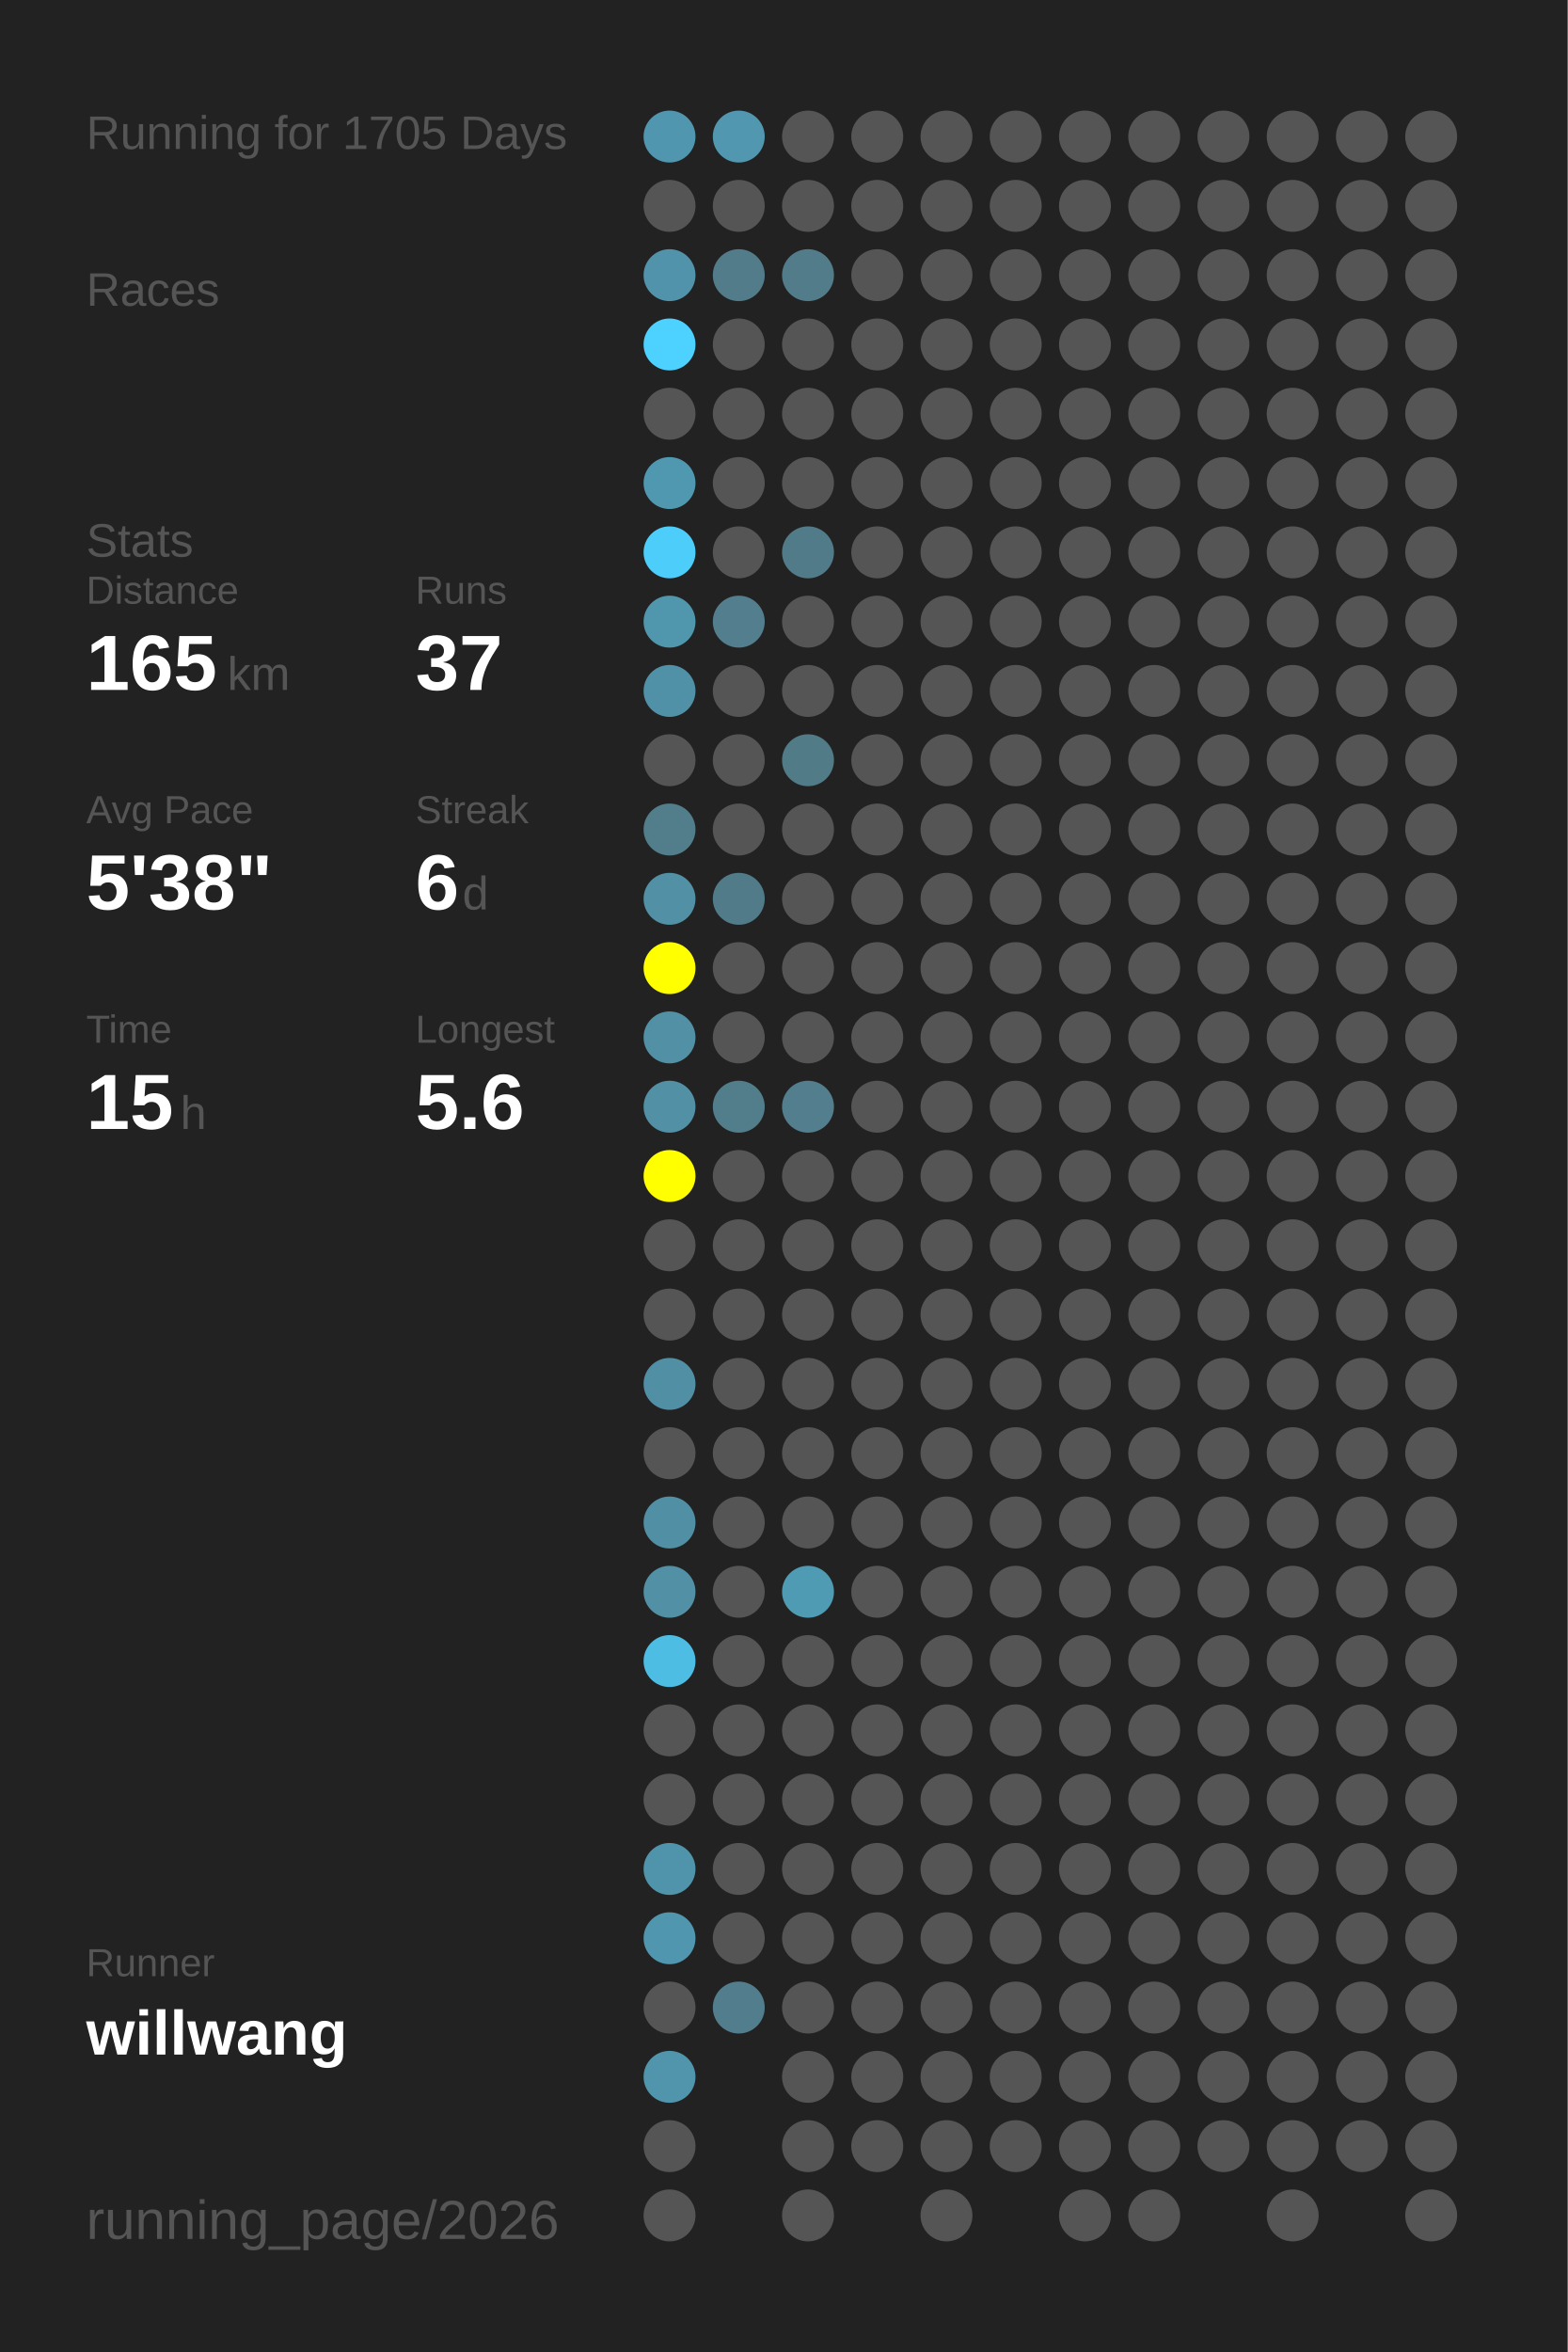
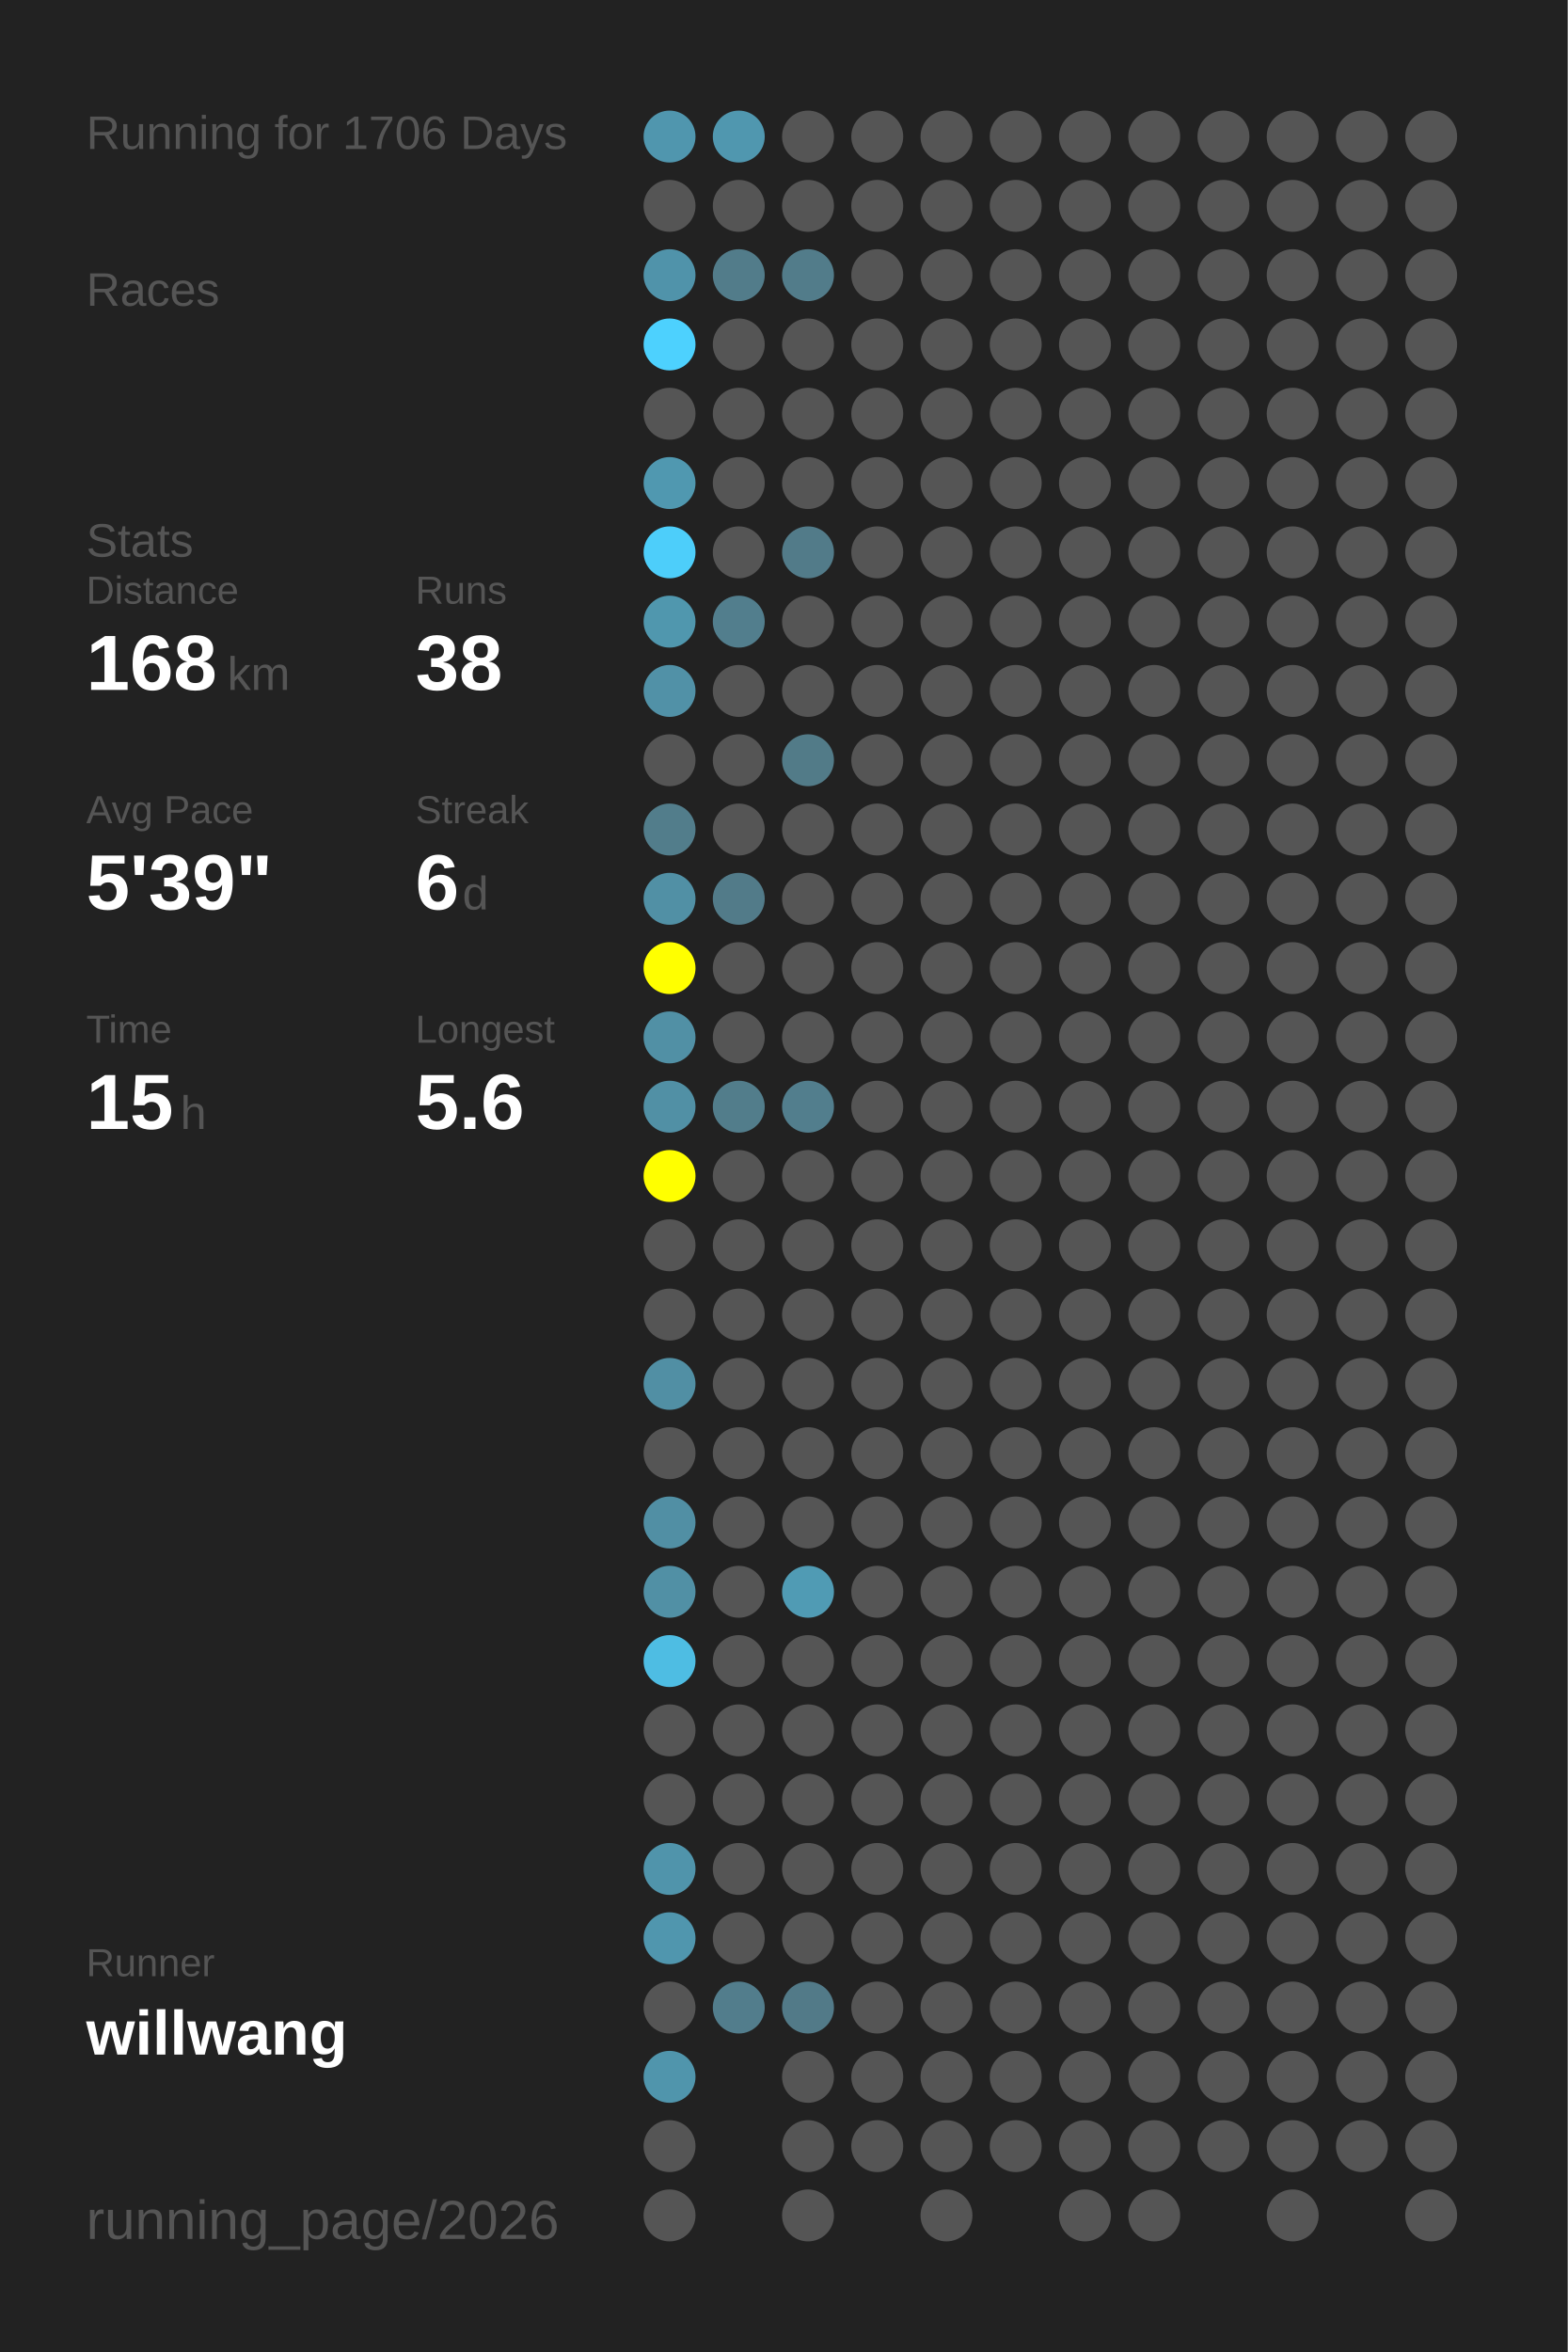
<svg xmlns="http://www.w3.org/2000/svg" baseProfile="full" height="300mm" version="1.1" viewBox="0,0,200,300" width="200mm">
  <defs />
  <rect fill="#222222" height="300" width="200" x="0" y="0" />
-   <text fill="#555555" style="font-size:6px; font-family:Arial;" x="11" y="19">Running for 1705 Days</text>
+   <text fill="#555555" style="font-size:6px; font-family:Arial;" x="11" y="19">Running for 1706 Days</text>
  <text fill="#555555" style="font-size:6px; font-family:Arial;" x="11" y="39">Races</text>
  <text fill="#555555" style="font-size:6px; font-family:Arial;" x="11" y="71">Stats</text>
  <text fill="#555555" style="font-size:5px; font-family:Arial;" x="11" y="77">Distance</text>
-   <text fill="#FFFFFF" style="font-size:10px; font-family:Arial; font-weight:bold;" x="11" y="88">165</text>
+   <text fill="#FFFFFF" style="font-size:10px; font-family:Arial; font-weight:bold;" x="11" y="88">168</text>
  <text fill="#555555" style="font-size:6px; font-family:Arial;" x="29" y="88">km</text>
  <text fill="#555555" style="font-size:5px; font-family:Arial;" x="53" y="77">Runs</text>
-   <text fill="#FFFFFF" style="font-size:10px; font-family:Arial; font-weight:bold;" x="53" y="88">37</text>
+   <text fill="#FFFFFF" style="font-size:10px; font-family:Arial; font-weight:bold;" x="53" y="88">38</text>
  <text fill="#555555" style="font-size:5px; font-family:Arial;" x="11" y="105">Avg Pace</text>
-   <text fill="#FFFFFF" style="font-size:10px; font-family:Arial; font-weight:bold;" x="11" y="116">5'38"</text>
+   <text fill="#FFFFFF" style="font-size:10px; font-family:Arial; font-weight:bold;" x="11" y="116">5'39"</text>
  <text fill="#555555" style="font-size:5px; font-family:Arial;" x="53" y="105">Streak</text>
  <text fill="#FFFFFF" style="font-size:10px; font-family:Arial; font-weight:bold;" x="53" y="116">6</text>
  <text fill="#555555" style="font-size:6px; font-family:Arial;" x="59" y="116">d</text>
  <text fill="#555555" style="font-size:5px; font-family:Arial;" x="11" y="133">Time</text>
  <text fill="#FFFFFF" style="font-size:10px; font-family:Arial; font-weight:bold;" x="11" y="144">15</text>
  <text fill="#555555" style="font-size:6px; font-family:Arial;" x="23" y="144">h</text>
  <text fill="#555555" style="font-size:5px; font-family:Arial;" x="53" y="133">Longest</text>
  <text fill="#FFFFFF" style="font-size:10px; font-family:Arial; font-weight:bold;" x="53" y="144">5.6</text>
  <text fill="#555555" style="font-size:5px; font-family:Arial;" x="11" y="252.065">Runner</text>
  <text fill="#FFFFFF" style="font-size:8px; font-family:Arial; font-weight:bold;" x="11" y="262.065">willwang</text>
  <text fill="#555555" style="font-size:7px; font-family:Arial;" x="11" y="285.581">running_page/2026</text>
  <circle cx="85.417" cy="17.419" fill="#5096ae" r="3.312" />
  <circle cx="85.417" cy="26.258" fill="#555555" r="3.312" />
  <circle cx="85.417" cy="35.097" fill="#5093aa" r="3.312" />
  <circle cx="85.417" cy="43.935" fill="#4dd1fe" r="3.312" />
  <circle cx="85.417" cy="52.774" fill="#555555" r="3.312" />
  <circle cx="85.417" cy="61.613" fill="#5098b0" r="3.312" />
  <circle cx="85.417" cy="70.452" fill="#4dcefa" r="3.312" />
  <circle cx="85.417" cy="79.29" fill="#5097ae" r="3.312" />
  <circle cx="85.417" cy="88.129" fill="#5191a7" r="3.312" />
  <circle cx="85.417" cy="96.968" fill="#555555" r="3.312" />
  <circle cx="85.417" cy="105.806" fill="#527d8b" r="3.312" />
  <circle cx="85.417" cy="114.645" fill="#5190a5" r="3.312" />
  <circle cx="85.417" cy="123.484" fill="#FFFF00" r="3.312" />
  <circle cx="85.417" cy="132.323" fill="#5190a5" r="3.312" />
  <circle cx="85.417" cy="141.161" fill="#5190a5" r="3.312" />
  <circle cx="85.417" cy="150" fill="#FFFF00" r="3.312" />
  <circle cx="85.417" cy="158.839" fill="#555555" r="3.312" />
  <circle cx="85.417" cy="167.677" fill="#555555" r="3.312" />
  <circle cx="85.417" cy="176.516" fill="#518fa4" r="3.312" />
  <circle cx="85.417" cy="185.355" fill="#555555" r="3.312" />
  <circle cx="85.417" cy="194.194" fill="#518fa4" r="3.312" />
  <circle cx="85.417" cy="203.032" fill="#5190a5" r="3.312" />
  <circle cx="85.417" cy="211.871" fill="#4ebde3" r="3.312" />
  <circle cx="85.417" cy="220.71" fill="#555555" r="3.312" />
  <circle cx="85.417" cy="229.548" fill="#555555" r="3.312" />
  <circle cx="85.417" cy="238.387" fill="#5094ab" r="3.312" />
  <circle cx="85.417" cy="247.226" fill="#5096ae" r="3.312" />
  <circle cx="85.417" cy="256.065" fill="#555555" r="3.312" />
  <circle cx="85.417" cy="264.903" fill="#5095ac" r="3.312" />
  <circle cx="85.417" cy="273.742" fill="#555555" r="3.312" />
  <circle cx="85.417" cy="282.581" fill="#555555" r="3.312" />
  <circle cx="94.25" cy="17.419" fill="#5097af" r="3.312" />
  <circle cx="94.25" cy="26.258" fill="#555555" r="3.312" />
  <circle cx="94.25" cy="35.097" fill="#527c8a" r="3.312" />
  <circle cx="94.25" cy="43.935" fill="#555555" r="3.312" />
  <circle cx="94.25" cy="52.774" fill="#555555" r="3.312" />
  <circle cx="94.25" cy="61.613" fill="#555555" r="3.312" />
  <circle cx="94.25" cy="70.452" fill="#555555" r="3.312" />
  <circle cx="94.25" cy="79.29" fill="#527e8d" r="3.312" />
  <circle cx="94.25" cy="88.129" fill="#555555" r="3.312" />
  <circle cx="94.25" cy="96.968" fill="#555555" r="3.312" />
  <circle cx="94.25" cy="105.806" fill="#555555" r="3.312" />
  <circle cx="94.25" cy="114.645" fill="#527b89" r="3.312" />
  <circle cx="94.25" cy="123.484" fill="#555555" r="3.312" />
  <circle cx="94.25" cy="132.323" fill="#555555" r="3.312" />
  <circle cx="94.25" cy="141.161" fill="#527d8b" r="3.312" />
  <circle cx="94.25" cy="150" fill="#555555" r="3.312" />
  <circle cx="94.25" cy="158.839" fill="#555555" r="3.312" />
  <circle cx="94.25" cy="167.677" fill="#555555" r="3.312" />
  <circle cx="94.25" cy="176.516" fill="#555555" r="3.312" />
  <circle cx="94.25" cy="185.355" fill="#555555" r="3.312" />
  <circle cx="94.25" cy="194.194" fill="#555555" r="3.312" />
  <circle cx="94.25" cy="203.032" fill="#555555" r="3.312" />
  <circle cx="94.25" cy="211.871" fill="#555555" r="3.312" />
  <circle cx="94.25" cy="220.71" fill="#555555" r="3.312" />
  <circle cx="94.25" cy="229.548" fill="#555555" r="3.312" />
  <circle cx="94.25" cy="238.387" fill="#555555" r="3.312" />
  <circle cx="94.25" cy="247.226" fill="#555555" r="3.312" />
  <circle cx="94.25" cy="256.065" fill="#527d8c" r="3.312" />
  <circle cx="103.083" cy="17.419" fill="#555555" r="3.312" />
  <circle cx="103.083" cy="26.258" fill="#555555" r="3.312" />
  <circle cx="103.083" cy="35.097" fill="#527c8a" r="3.312" />
  <circle cx="103.083" cy="43.935" fill="#555555" r="3.312" />
  <circle cx="103.083" cy="52.774" fill="#555555" r="3.312" />
  <circle cx="103.083" cy="61.613" fill="#555555" r="3.312" />
  <circle cx="103.083" cy="70.452" fill="#527b89" r="3.312" />
  <circle cx="103.083" cy="79.29" fill="#555555" r="3.312" />
  <circle cx="103.083" cy="88.129" fill="#555555" r="3.312" />
  <circle cx="103.083" cy="96.968" fill="#527b88" r="3.312" />
  <circle cx="103.083" cy="105.806" fill="#555555" r="3.312" />
  <circle cx="103.083" cy="114.645" fill="#555555" r="3.312" />
  <circle cx="103.083" cy="123.484" fill="#555555" r="3.312" />
  <circle cx="103.083" cy="132.323" fill="#555555" r="3.312" />
  <circle cx="103.083" cy="141.161" fill="#527e8d" r="3.312" />
  <circle cx="103.083" cy="150" fill="#555555" r="3.312" />
  <circle cx="103.083" cy="158.839" fill="#555555" r="3.312" />
  <circle cx="103.083" cy="167.677" fill="#555555" r="3.312" />
  <circle cx="103.083" cy="176.516" fill="#555555" r="3.312" />
  <circle cx="103.083" cy="185.355" fill="#555555" r="3.312" />
  <circle cx="103.083" cy="194.194" fill="#555555" r="3.312" />
  <circle cx="103.083" cy="203.032" fill="#509bb4" r="3.312" />
  <circle cx="103.083" cy="211.871" fill="#555555" r="3.312" />
  <circle cx="103.083" cy="220.71" fill="#555555" r="3.312" />
  <circle cx="103.083" cy="229.548" fill="#555555" r="3.312" />
  <circle cx="103.083" cy="238.387" fill="#555555" r="3.312" />
  <circle cx="103.083" cy="247.226" fill="#555555" r="3.312" />
-   <circle cx="103.083" cy="256.065" fill="#555555" r="3.312" />
+   <circle cx="103.083" cy="256.065" fill="#527a88" r="3.312" />
  <circle cx="103.083" cy="264.903" fill="#555555" r="3.312" />
  <circle cx="103.083" cy="273.742" fill="#555555" r="3.312" />
  <circle cx="103.083" cy="282.581" fill="#555555" r="3.312" />
  <circle cx="111.917" cy="17.419" fill="#555555" r="3.312" />
  <circle cx="111.917" cy="26.258" fill="#555555" r="3.312" />
  <circle cx="111.917" cy="35.097" fill="#555555" r="3.312" />
  <circle cx="111.917" cy="43.935" fill="#555555" r="3.312" />
  <circle cx="111.917" cy="52.774" fill="#555555" r="3.312" />
  <circle cx="111.917" cy="61.613" fill="#555555" r="3.312" />
  <circle cx="111.917" cy="70.452" fill="#555555" r="3.312" />
  <circle cx="111.917" cy="79.29" fill="#555555" r="3.312" />
  <circle cx="111.917" cy="88.129" fill="#555555" r="3.312" />
  <circle cx="111.917" cy="96.968" fill="#555555" r="3.312" />
  <circle cx="111.917" cy="105.806" fill="#555555" r="3.312" />
  <circle cx="111.917" cy="114.645" fill="#555555" r="3.312" />
  <circle cx="111.917" cy="123.484" fill="#555555" r="3.312" />
  <circle cx="111.917" cy="132.323" fill="#555555" r="3.312" />
  <circle cx="111.917" cy="141.161" fill="#555555" r="3.312" />
  <circle cx="111.917" cy="150" fill="#555555" r="3.312" />
  <circle cx="111.917" cy="158.839" fill="#555555" r="3.312" />
  <circle cx="111.917" cy="167.677" fill="#555555" r="3.312" />
  <circle cx="111.917" cy="176.516" fill="#555555" r="3.312" />
  <circle cx="111.917" cy="185.355" fill="#555555" r="3.312" />
  <circle cx="111.917" cy="194.194" fill="#555555" r="3.312" />
  <circle cx="111.917" cy="203.032" fill="#555555" r="3.312" />
  <circle cx="111.917" cy="211.871" fill="#555555" r="3.312" />
  <circle cx="111.917" cy="220.71" fill="#555555" r="3.312" />
  <circle cx="111.917" cy="229.548" fill="#555555" r="3.312" />
  <circle cx="111.917" cy="238.387" fill="#555555" r="3.312" />
  <circle cx="111.917" cy="247.226" fill="#555555" r="3.312" />
  <circle cx="111.917" cy="256.065" fill="#555555" r="3.312" />
  <circle cx="111.917" cy="264.903" fill="#555555" r="3.312" />
  <circle cx="111.917" cy="273.742" fill="#555555" r="3.312" />
  <circle cx="120.75" cy="17.419" fill="#555555" r="3.312" />
  <circle cx="120.75" cy="26.258" fill="#555555" r="3.312" />
  <circle cx="120.75" cy="35.097" fill="#555555" r="3.312" />
  <circle cx="120.75" cy="43.935" fill="#555555" r="3.312" />
  <circle cx="120.75" cy="52.774" fill="#555555" r="3.312" />
  <circle cx="120.75" cy="61.613" fill="#555555" r="3.312" />
  <circle cx="120.75" cy="70.452" fill="#555555" r="3.312" />
  <circle cx="120.75" cy="79.29" fill="#555555" r="3.312" />
  <circle cx="120.75" cy="88.129" fill="#555555" r="3.312" />
  <circle cx="120.75" cy="96.968" fill="#555555" r="3.312" />
  <circle cx="120.75" cy="105.806" fill="#555555" r="3.312" />
  <circle cx="120.75" cy="114.645" fill="#555555" r="3.312" />
  <circle cx="120.75" cy="123.484" fill="#555555" r="3.312" />
  <circle cx="120.75" cy="132.323" fill="#555555" r="3.312" />
  <circle cx="120.75" cy="141.161" fill="#555555" r="3.312" />
  <circle cx="120.75" cy="150" fill="#555555" r="3.312" />
  <circle cx="120.75" cy="158.839" fill="#555555" r="3.312" />
  <circle cx="120.75" cy="167.677" fill="#555555" r="3.312" />
  <circle cx="120.75" cy="176.516" fill="#555555" r="3.312" />
  <circle cx="120.75" cy="185.355" fill="#555555" r="3.312" />
  <circle cx="120.75" cy="194.194" fill="#555555" r="3.312" />
  <circle cx="120.75" cy="203.032" fill="#555555" r="3.312" />
  <circle cx="120.75" cy="211.871" fill="#555555" r="3.312" />
  <circle cx="120.75" cy="220.71" fill="#555555" r="3.312" />
  <circle cx="120.75" cy="229.548" fill="#555555" r="3.312" />
  <circle cx="120.75" cy="238.387" fill="#555555" r="3.312" />
  <circle cx="120.75" cy="247.226" fill="#555555" r="3.312" />
  <circle cx="120.75" cy="256.065" fill="#555555" r="3.312" />
  <circle cx="120.75" cy="264.903" fill="#555555" r="3.312" />
  <circle cx="120.75" cy="273.742" fill="#555555" r="3.312" />
  <circle cx="120.75" cy="282.581" fill="#555555" r="3.312" />
  <circle cx="129.583" cy="17.419" fill="#555555" r="3.312" />
  <circle cx="129.583" cy="26.258" fill="#555555" r="3.312" />
  <circle cx="129.583" cy="35.097" fill="#555555" r="3.312" />
  <circle cx="129.583" cy="43.935" fill="#555555" r="3.312" />
  <circle cx="129.583" cy="52.774" fill="#555555" r="3.312" />
  <circle cx="129.583" cy="61.613" fill="#555555" r="3.312" />
  <circle cx="129.583" cy="70.452" fill="#555555" r="3.312" />
  <circle cx="129.583" cy="79.29" fill="#555555" r="3.312" />
  <circle cx="129.583" cy="88.129" fill="#555555" r="3.312" />
  <circle cx="129.583" cy="96.968" fill="#555555" r="3.312" />
  <circle cx="129.583" cy="105.806" fill="#555555" r="3.312" />
  <circle cx="129.583" cy="114.645" fill="#555555" r="3.312" />
  <circle cx="129.583" cy="123.484" fill="#555555" r="3.312" />
  <circle cx="129.583" cy="132.323" fill="#555555" r="3.312" />
  <circle cx="129.583" cy="141.161" fill="#555555" r="3.312" />
  <circle cx="129.583" cy="150" fill="#555555" r="3.312" />
  <circle cx="129.583" cy="158.839" fill="#555555" r="3.312" />
  <circle cx="129.583" cy="167.677" fill="#555555" r="3.312" />
  <circle cx="129.583" cy="176.516" fill="#555555" r="3.312" />
  <circle cx="129.583" cy="185.355" fill="#555555" r="3.312" />
  <circle cx="129.583" cy="194.194" fill="#555555" r="3.312" />
  <circle cx="129.583" cy="203.032" fill="#555555" r="3.312" />
  <circle cx="129.583" cy="211.871" fill="#555555" r="3.312" />
  <circle cx="129.583" cy="220.71" fill="#555555" r="3.312" />
  <circle cx="129.583" cy="229.548" fill="#555555" r="3.312" />
  <circle cx="129.583" cy="238.387" fill="#555555" r="3.312" />
  <circle cx="129.583" cy="247.226" fill="#555555" r="3.312" />
  <circle cx="129.583" cy="256.065" fill="#555555" r="3.312" />
  <circle cx="129.583" cy="264.903" fill="#555555" r="3.312" />
  <circle cx="129.583" cy="273.742" fill="#555555" r="3.312" />
  <circle cx="138.417" cy="17.419" fill="#555555" r="3.312" />
  <circle cx="138.417" cy="26.258" fill="#555555" r="3.312" />
  <circle cx="138.417" cy="35.097" fill="#555555" r="3.312" />
  <circle cx="138.417" cy="43.935" fill="#555555" r="3.312" />
  <circle cx="138.417" cy="52.774" fill="#555555" r="3.312" />
  <circle cx="138.417" cy="61.613" fill="#555555" r="3.312" />
  <circle cx="138.417" cy="70.452" fill="#555555" r="3.312" />
  <circle cx="138.417" cy="79.29" fill="#555555" r="3.312" />
  <circle cx="138.417" cy="88.129" fill="#555555" r="3.312" />
  <circle cx="138.417" cy="96.968" fill="#555555" r="3.312" />
  <circle cx="138.417" cy="105.806" fill="#555555" r="3.312" />
  <circle cx="138.417" cy="114.645" fill="#555555" r="3.312" />
  <circle cx="138.417" cy="123.484" fill="#555555" r="3.312" />
  <circle cx="138.417" cy="132.323" fill="#555555" r="3.312" />
  <circle cx="138.417" cy="141.161" fill="#555555" r="3.312" />
  <circle cx="138.417" cy="150" fill="#555555" r="3.312" />
  <circle cx="138.417" cy="158.839" fill="#555555" r="3.312" />
  <circle cx="138.417" cy="167.677" fill="#555555" r="3.312" />
  <circle cx="138.417" cy="176.516" fill="#555555" r="3.312" />
  <circle cx="138.417" cy="185.355" fill="#555555" r="3.312" />
  <circle cx="138.417" cy="194.194" fill="#555555" r="3.312" />
  <circle cx="138.417" cy="203.032" fill="#555555" r="3.312" />
  <circle cx="138.417" cy="211.871" fill="#555555" r="3.312" />
  <circle cx="138.417" cy="220.71" fill="#555555" r="3.312" />
  <circle cx="138.417" cy="229.548" fill="#555555" r="3.312" />
  <circle cx="138.417" cy="238.387" fill="#555555" r="3.312" />
  <circle cx="138.417" cy="247.226" fill="#555555" r="3.312" />
  <circle cx="138.417" cy="256.065" fill="#555555" r="3.312" />
  <circle cx="138.417" cy="264.903" fill="#555555" r="3.312" />
  <circle cx="138.417" cy="273.742" fill="#555555" r="3.312" />
  <circle cx="138.417" cy="282.581" fill="#555555" r="3.312" />
  <circle cx="147.25" cy="17.419" fill="#555555" r="3.312" />
  <circle cx="147.25" cy="26.258" fill="#555555" r="3.312" />
  <circle cx="147.25" cy="35.097" fill="#555555" r="3.312" />
  <circle cx="147.25" cy="43.935" fill="#555555" r="3.312" />
  <circle cx="147.25" cy="52.774" fill="#555555" r="3.312" />
  <circle cx="147.25" cy="61.613" fill="#555555" r="3.312" />
  <circle cx="147.25" cy="70.452" fill="#555555" r="3.312" />
  <circle cx="147.25" cy="79.29" fill="#555555" r="3.312" />
  <circle cx="147.25" cy="88.129" fill="#555555" r="3.312" />
  <circle cx="147.25" cy="96.968" fill="#555555" r="3.312" />
  <circle cx="147.25" cy="105.806" fill="#555555" r="3.312" />
  <circle cx="147.25" cy="114.645" fill="#555555" r="3.312" />
  <circle cx="147.25" cy="123.484" fill="#555555" r="3.312" />
  <circle cx="147.25" cy="132.323" fill="#555555" r="3.312" />
  <circle cx="147.25" cy="141.161" fill="#555555" r="3.312" />
  <circle cx="147.25" cy="150" fill="#555555" r="3.312" />
  <circle cx="147.25" cy="158.839" fill="#555555" r="3.312" />
  <circle cx="147.25" cy="167.677" fill="#555555" r="3.312" />
  <circle cx="147.25" cy="176.516" fill="#555555" r="3.312" />
  <circle cx="147.25" cy="185.355" fill="#555555" r="3.312" />
  <circle cx="147.25" cy="194.194" fill="#555555" r="3.312" />
  <circle cx="147.25" cy="203.032" fill="#555555" r="3.312" />
  <circle cx="147.25" cy="211.871" fill="#555555" r="3.312" />
  <circle cx="147.25" cy="220.71" fill="#555555" r="3.312" />
  <circle cx="147.25" cy="229.548" fill="#555555" r="3.312" />
  <circle cx="147.25" cy="238.387" fill="#555555" r="3.312" />
  <circle cx="147.25" cy="247.226" fill="#555555" r="3.312" />
  <circle cx="147.25" cy="256.065" fill="#555555" r="3.312" />
  <circle cx="147.25" cy="264.903" fill="#555555" r="3.312" />
  <circle cx="147.25" cy="273.742" fill="#555555" r="3.312" />
  <circle cx="147.25" cy="282.581" fill="#555555" r="3.312" />
  <circle cx="156.083" cy="17.419" fill="#555555" r="3.312" />
  <circle cx="156.083" cy="26.258" fill="#555555" r="3.312" />
  <circle cx="156.083" cy="35.097" fill="#555555" r="3.312" />
  <circle cx="156.083" cy="43.935" fill="#555555" r="3.312" />
  <circle cx="156.083" cy="52.774" fill="#555555" r="3.312" />
  <circle cx="156.083" cy="61.613" fill="#555555" r="3.312" />
  <circle cx="156.083" cy="70.452" fill="#555555" r="3.312" />
  <circle cx="156.083" cy="79.29" fill="#555555" r="3.312" />
  <circle cx="156.083" cy="88.129" fill="#555555" r="3.312" />
  <circle cx="156.083" cy="96.968" fill="#555555" r="3.312" />
  <circle cx="156.083" cy="105.806" fill="#555555" r="3.312" />
  <circle cx="156.083" cy="114.645" fill="#555555" r="3.312" />
  <circle cx="156.083" cy="123.484" fill="#555555" r="3.312" />
  <circle cx="156.083" cy="132.323" fill="#555555" r="3.312" />
  <circle cx="156.083" cy="141.161" fill="#555555" r="3.312" />
  <circle cx="156.083" cy="150" fill="#555555" r="3.312" />
  <circle cx="156.083" cy="158.839" fill="#555555" r="3.312" />
  <circle cx="156.083" cy="167.677" fill="#555555" r="3.312" />
  <circle cx="156.083" cy="176.516" fill="#555555" r="3.312" />
  <circle cx="156.083" cy="185.355" fill="#555555" r="3.312" />
  <circle cx="156.083" cy="194.194" fill="#555555" r="3.312" />
  <circle cx="156.083" cy="203.032" fill="#555555" r="3.312" />
  <circle cx="156.083" cy="211.871" fill="#555555" r="3.312" />
  <circle cx="156.083" cy="220.71" fill="#555555" r="3.312" />
  <circle cx="156.083" cy="229.548" fill="#555555" r="3.312" />
  <circle cx="156.083" cy="238.387" fill="#555555" r="3.312" />
  <circle cx="156.083" cy="247.226" fill="#555555" r="3.312" />
  <circle cx="156.083" cy="256.065" fill="#555555" r="3.312" />
  <circle cx="156.083" cy="264.903" fill="#555555" r="3.312" />
  <circle cx="156.083" cy="273.742" fill="#555555" r="3.312" />
  <circle cx="164.917" cy="17.419" fill="#555555" r="3.312" />
  <circle cx="164.917" cy="26.258" fill="#555555" r="3.312" />
  <circle cx="164.917" cy="35.097" fill="#555555" r="3.312" />
  <circle cx="164.917" cy="43.935" fill="#555555" r="3.312" />
  <circle cx="164.917" cy="52.774" fill="#555555" r="3.312" />
  <circle cx="164.917" cy="61.613" fill="#555555" r="3.312" />
  <circle cx="164.917" cy="70.452" fill="#555555" r="3.312" />
  <circle cx="164.917" cy="79.29" fill="#555555" r="3.312" />
  <circle cx="164.917" cy="88.129" fill="#555555" r="3.312" />
  <circle cx="164.917" cy="96.968" fill="#555555" r="3.312" />
  <circle cx="164.917" cy="105.806" fill="#555555" r="3.312" />
  <circle cx="164.917" cy="114.645" fill="#555555" r="3.312" />
  <circle cx="164.917" cy="123.484" fill="#555555" r="3.312" />
  <circle cx="164.917" cy="132.323" fill="#555555" r="3.312" />
  <circle cx="164.917" cy="141.161" fill="#555555" r="3.312" />
  <circle cx="164.917" cy="150" fill="#555555" r="3.312" />
  <circle cx="164.917" cy="158.839" fill="#555555" r="3.312" />
  <circle cx="164.917" cy="167.677" fill="#555555" r="3.312" />
  <circle cx="164.917" cy="176.516" fill="#555555" r="3.312" />
  <circle cx="164.917" cy="185.355" fill="#555555" r="3.312" />
  <circle cx="164.917" cy="194.194" fill="#555555" r="3.312" />
  <circle cx="164.917" cy="203.032" fill="#555555" r="3.312" />
  <circle cx="164.917" cy="211.871" fill="#555555" r="3.312" />
  <circle cx="164.917" cy="220.71" fill="#555555" r="3.312" />
  <circle cx="164.917" cy="229.548" fill="#555555" r="3.312" />
  <circle cx="164.917" cy="238.387" fill="#555555" r="3.312" />
  <circle cx="164.917" cy="247.226" fill="#555555" r="3.312" />
  <circle cx="164.917" cy="256.065" fill="#555555" r="3.312" />
  <circle cx="164.917" cy="264.903" fill="#555555" r="3.312" />
  <circle cx="164.917" cy="273.742" fill="#555555" r="3.312" />
  <circle cx="164.917" cy="282.581" fill="#555555" r="3.312" />
  <circle cx="173.75" cy="17.419" fill="#555555" r="3.312" />
  <circle cx="173.75" cy="26.258" fill="#555555" r="3.312" />
  <circle cx="173.75" cy="35.097" fill="#555555" r="3.312" />
  <circle cx="173.75" cy="43.935" fill="#555555" r="3.312" />
  <circle cx="173.75" cy="52.774" fill="#555555" r="3.312" />
  <circle cx="173.75" cy="61.613" fill="#555555" r="3.312" />
  <circle cx="173.75" cy="70.452" fill="#555555" r="3.312" />
  <circle cx="173.75" cy="79.29" fill="#555555" r="3.312" />
  <circle cx="173.75" cy="88.129" fill="#555555" r="3.312" />
  <circle cx="173.75" cy="96.968" fill="#555555" r="3.312" />
  <circle cx="173.75" cy="105.806" fill="#555555" r="3.312" />
  <circle cx="173.75" cy="114.645" fill="#555555" r="3.312" />
  <circle cx="173.75" cy="123.484" fill="#555555" r="3.312" />
  <circle cx="173.75" cy="132.323" fill="#555555" r="3.312" />
  <circle cx="173.75" cy="141.161" fill="#555555" r="3.312" />
  <circle cx="173.75" cy="150" fill="#555555" r="3.312" />
  <circle cx="173.75" cy="158.839" fill="#555555" r="3.312" />
  <circle cx="173.75" cy="167.677" fill="#555555" r="3.312" />
  <circle cx="173.75" cy="176.516" fill="#555555" r="3.312" />
  <circle cx="173.75" cy="185.355" fill="#555555" r="3.312" />
  <circle cx="173.75" cy="194.194" fill="#555555" r="3.312" />
  <circle cx="173.75" cy="203.032" fill="#555555" r="3.312" />
  <circle cx="173.75" cy="211.871" fill="#555555" r="3.312" />
  <circle cx="173.75" cy="220.71" fill="#555555" r="3.312" />
  <circle cx="173.75" cy="229.548" fill="#555555" r="3.312" />
  <circle cx="173.75" cy="238.387" fill="#555555" r="3.312" />
  <circle cx="173.75" cy="247.226" fill="#555555" r="3.312" />
  <circle cx="173.75" cy="256.065" fill="#555555" r="3.312" />
  <circle cx="173.75" cy="264.903" fill="#555555" r="3.312" />
  <circle cx="173.75" cy="273.742" fill="#555555" r="3.312" />
  <circle cx="182.583" cy="17.419" fill="#555555" r="3.312" />
  <circle cx="182.583" cy="26.258" fill="#555555" r="3.312" />
  <circle cx="182.583" cy="35.097" fill="#555555" r="3.312" />
  <circle cx="182.583" cy="43.935" fill="#555555" r="3.312" />
  <circle cx="182.583" cy="52.774" fill="#555555" r="3.312" />
  <circle cx="182.583" cy="61.613" fill="#555555" r="3.312" />
  <circle cx="182.583" cy="70.452" fill="#555555" r="3.312" />
  <circle cx="182.583" cy="79.29" fill="#555555" r="3.312" />
  <circle cx="182.583" cy="88.129" fill="#555555" r="3.312" />
  <circle cx="182.583" cy="96.968" fill="#555555" r="3.312" />
  <circle cx="182.583" cy="105.806" fill="#555555" r="3.312" />
  <circle cx="182.583" cy="114.645" fill="#555555" r="3.312" />
  <circle cx="182.583" cy="123.484" fill="#555555" r="3.312" />
  <circle cx="182.583" cy="132.323" fill="#555555" r="3.312" />
  <circle cx="182.583" cy="141.161" fill="#555555" r="3.312" />
  <circle cx="182.583" cy="150" fill="#555555" r="3.312" />
  <circle cx="182.583" cy="158.839" fill="#555555" r="3.312" />
  <circle cx="182.583" cy="167.677" fill="#555555" r="3.312" />
  <circle cx="182.583" cy="176.516" fill="#555555" r="3.312" />
  <circle cx="182.583" cy="185.355" fill="#555555" r="3.312" />
  <circle cx="182.583" cy="194.194" fill="#555555" r="3.312" />
  <circle cx="182.583" cy="203.032" fill="#555555" r="3.312" />
  <circle cx="182.583" cy="211.871" fill="#555555" r="3.312" />
  <circle cx="182.583" cy="220.71" fill="#555555" r="3.312" />
  <circle cx="182.583" cy="229.548" fill="#555555" r="3.312" />
  <circle cx="182.583" cy="238.387" fill="#555555" r="3.312" />
  <circle cx="182.583" cy="247.226" fill="#555555" r="3.312" />
  <circle cx="182.583" cy="256.065" fill="#555555" r="3.312" />
  <circle cx="182.583" cy="264.903" fill="#555555" r="3.312" />
  <circle cx="182.583" cy="273.742" fill="#555555" r="3.312" />
  <circle cx="182.583" cy="282.581" fill="#555555" r="3.312" />
</svg>
